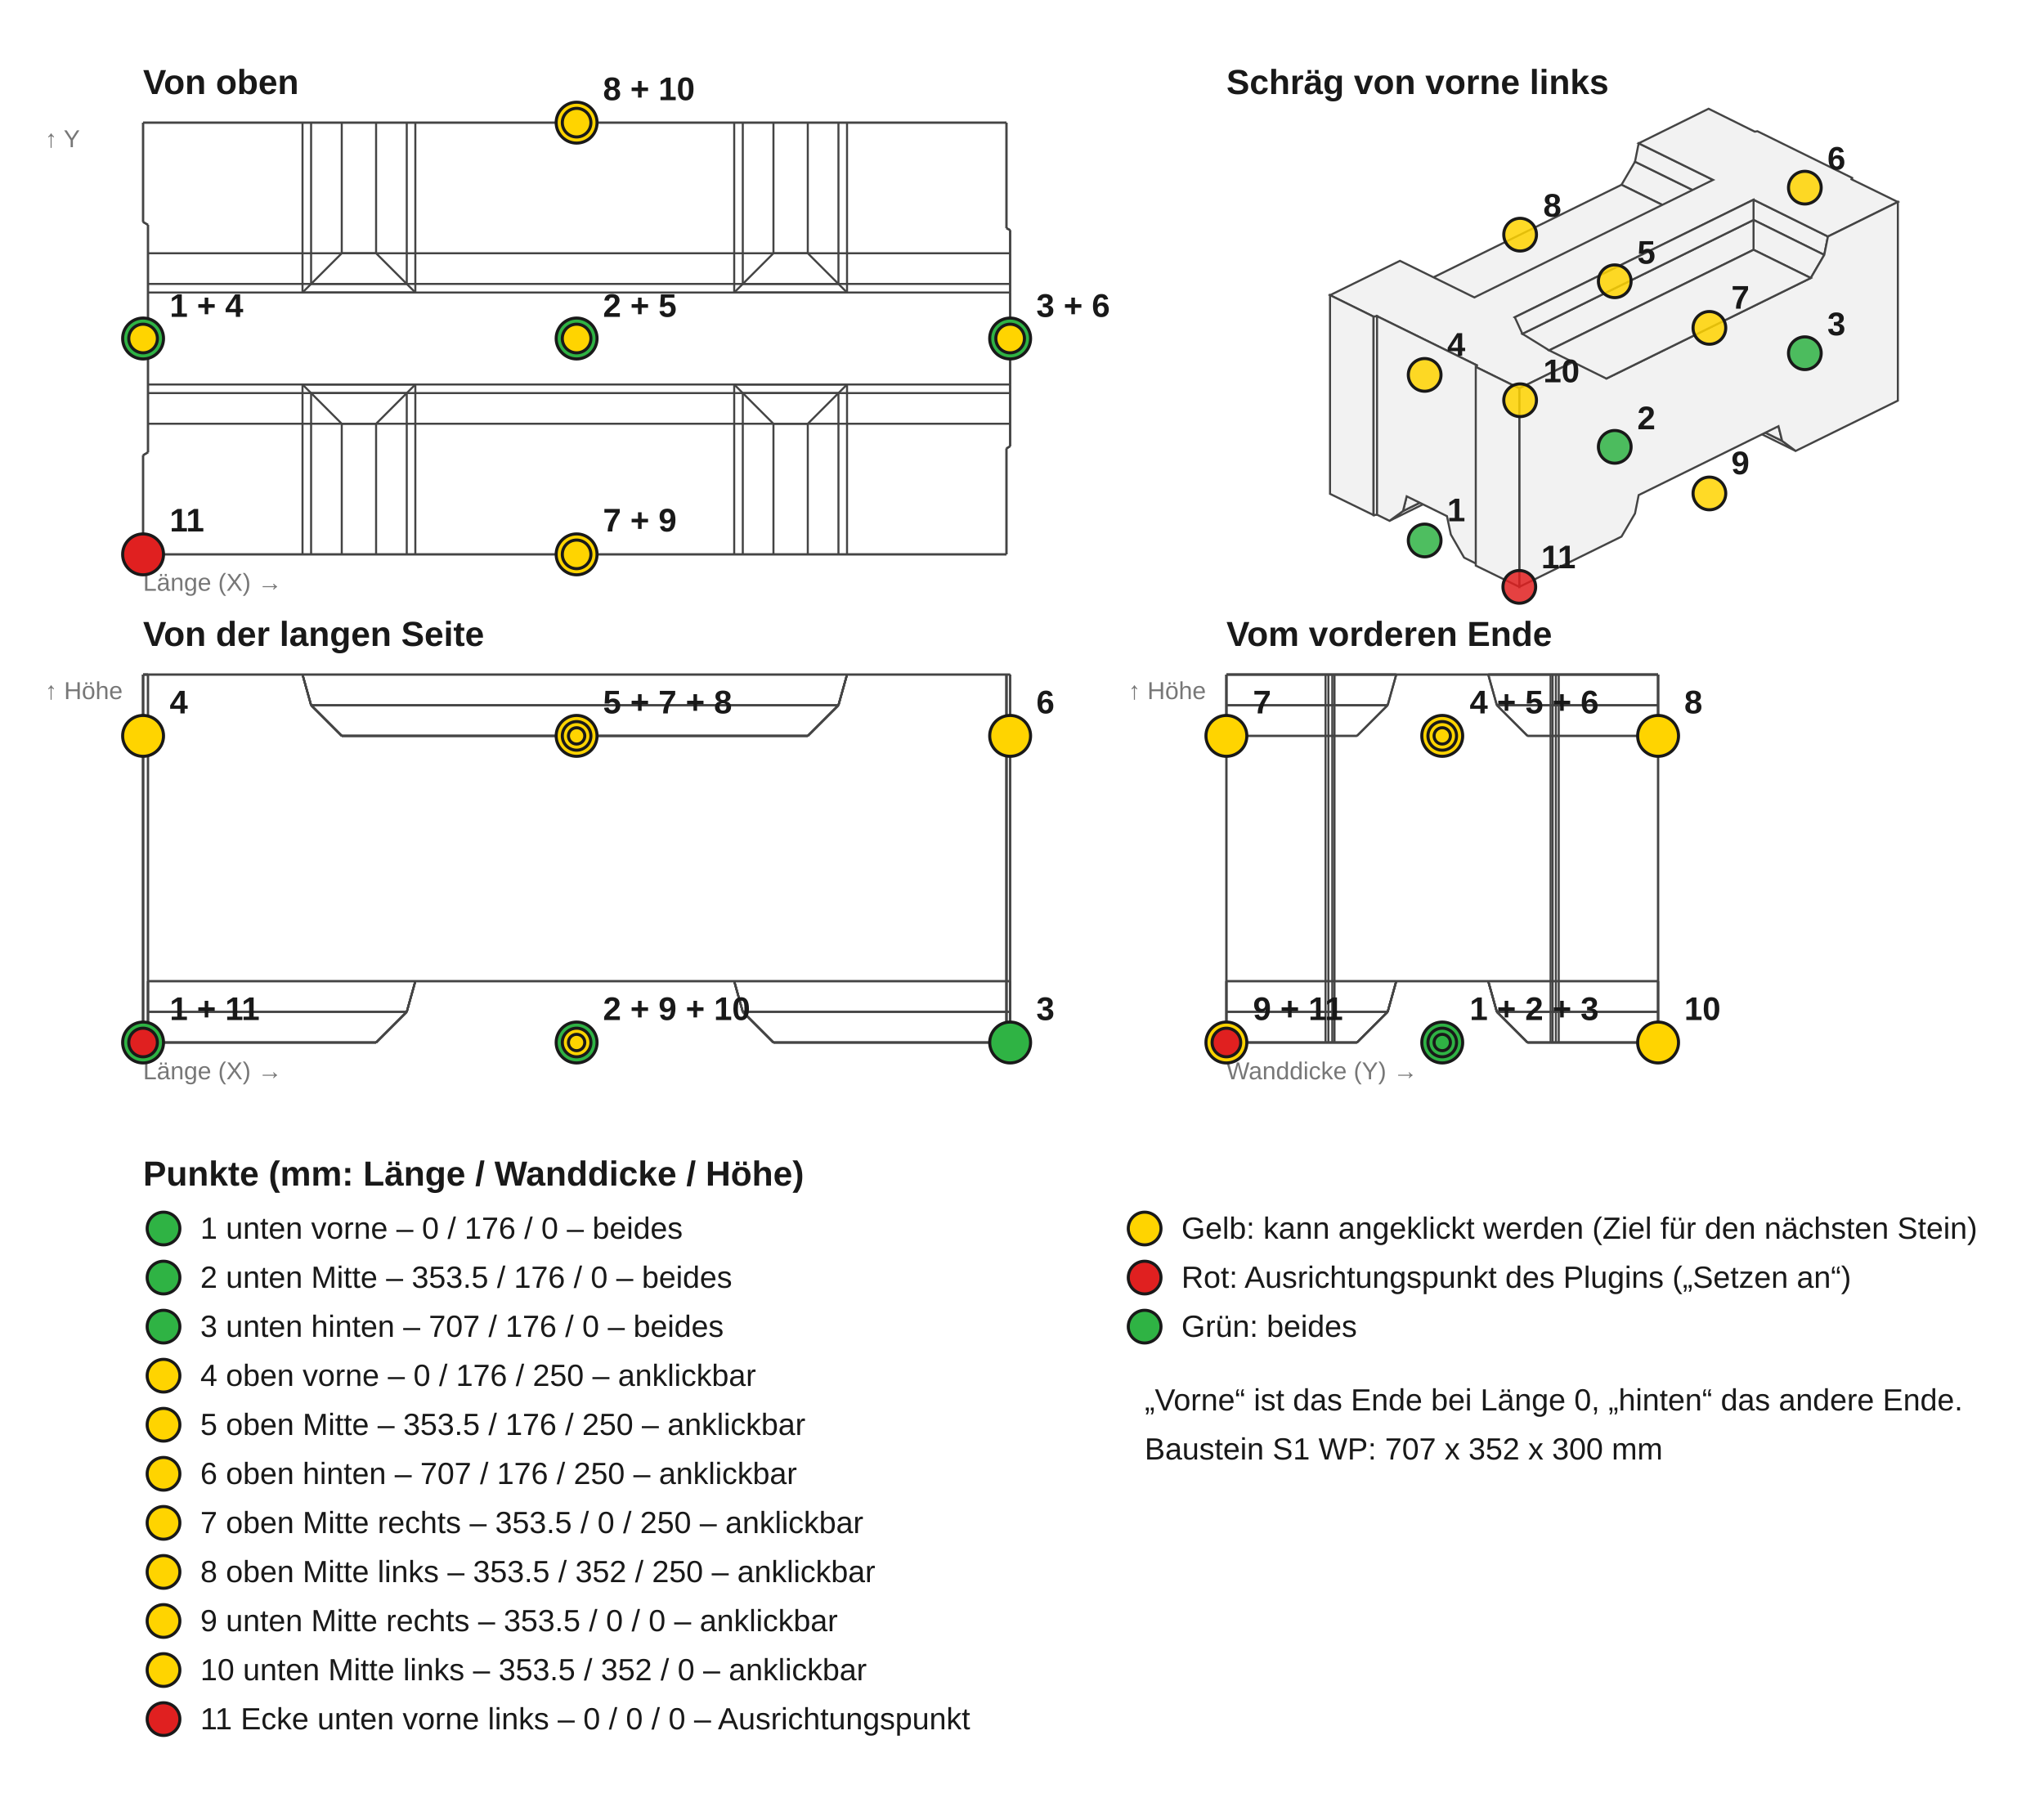
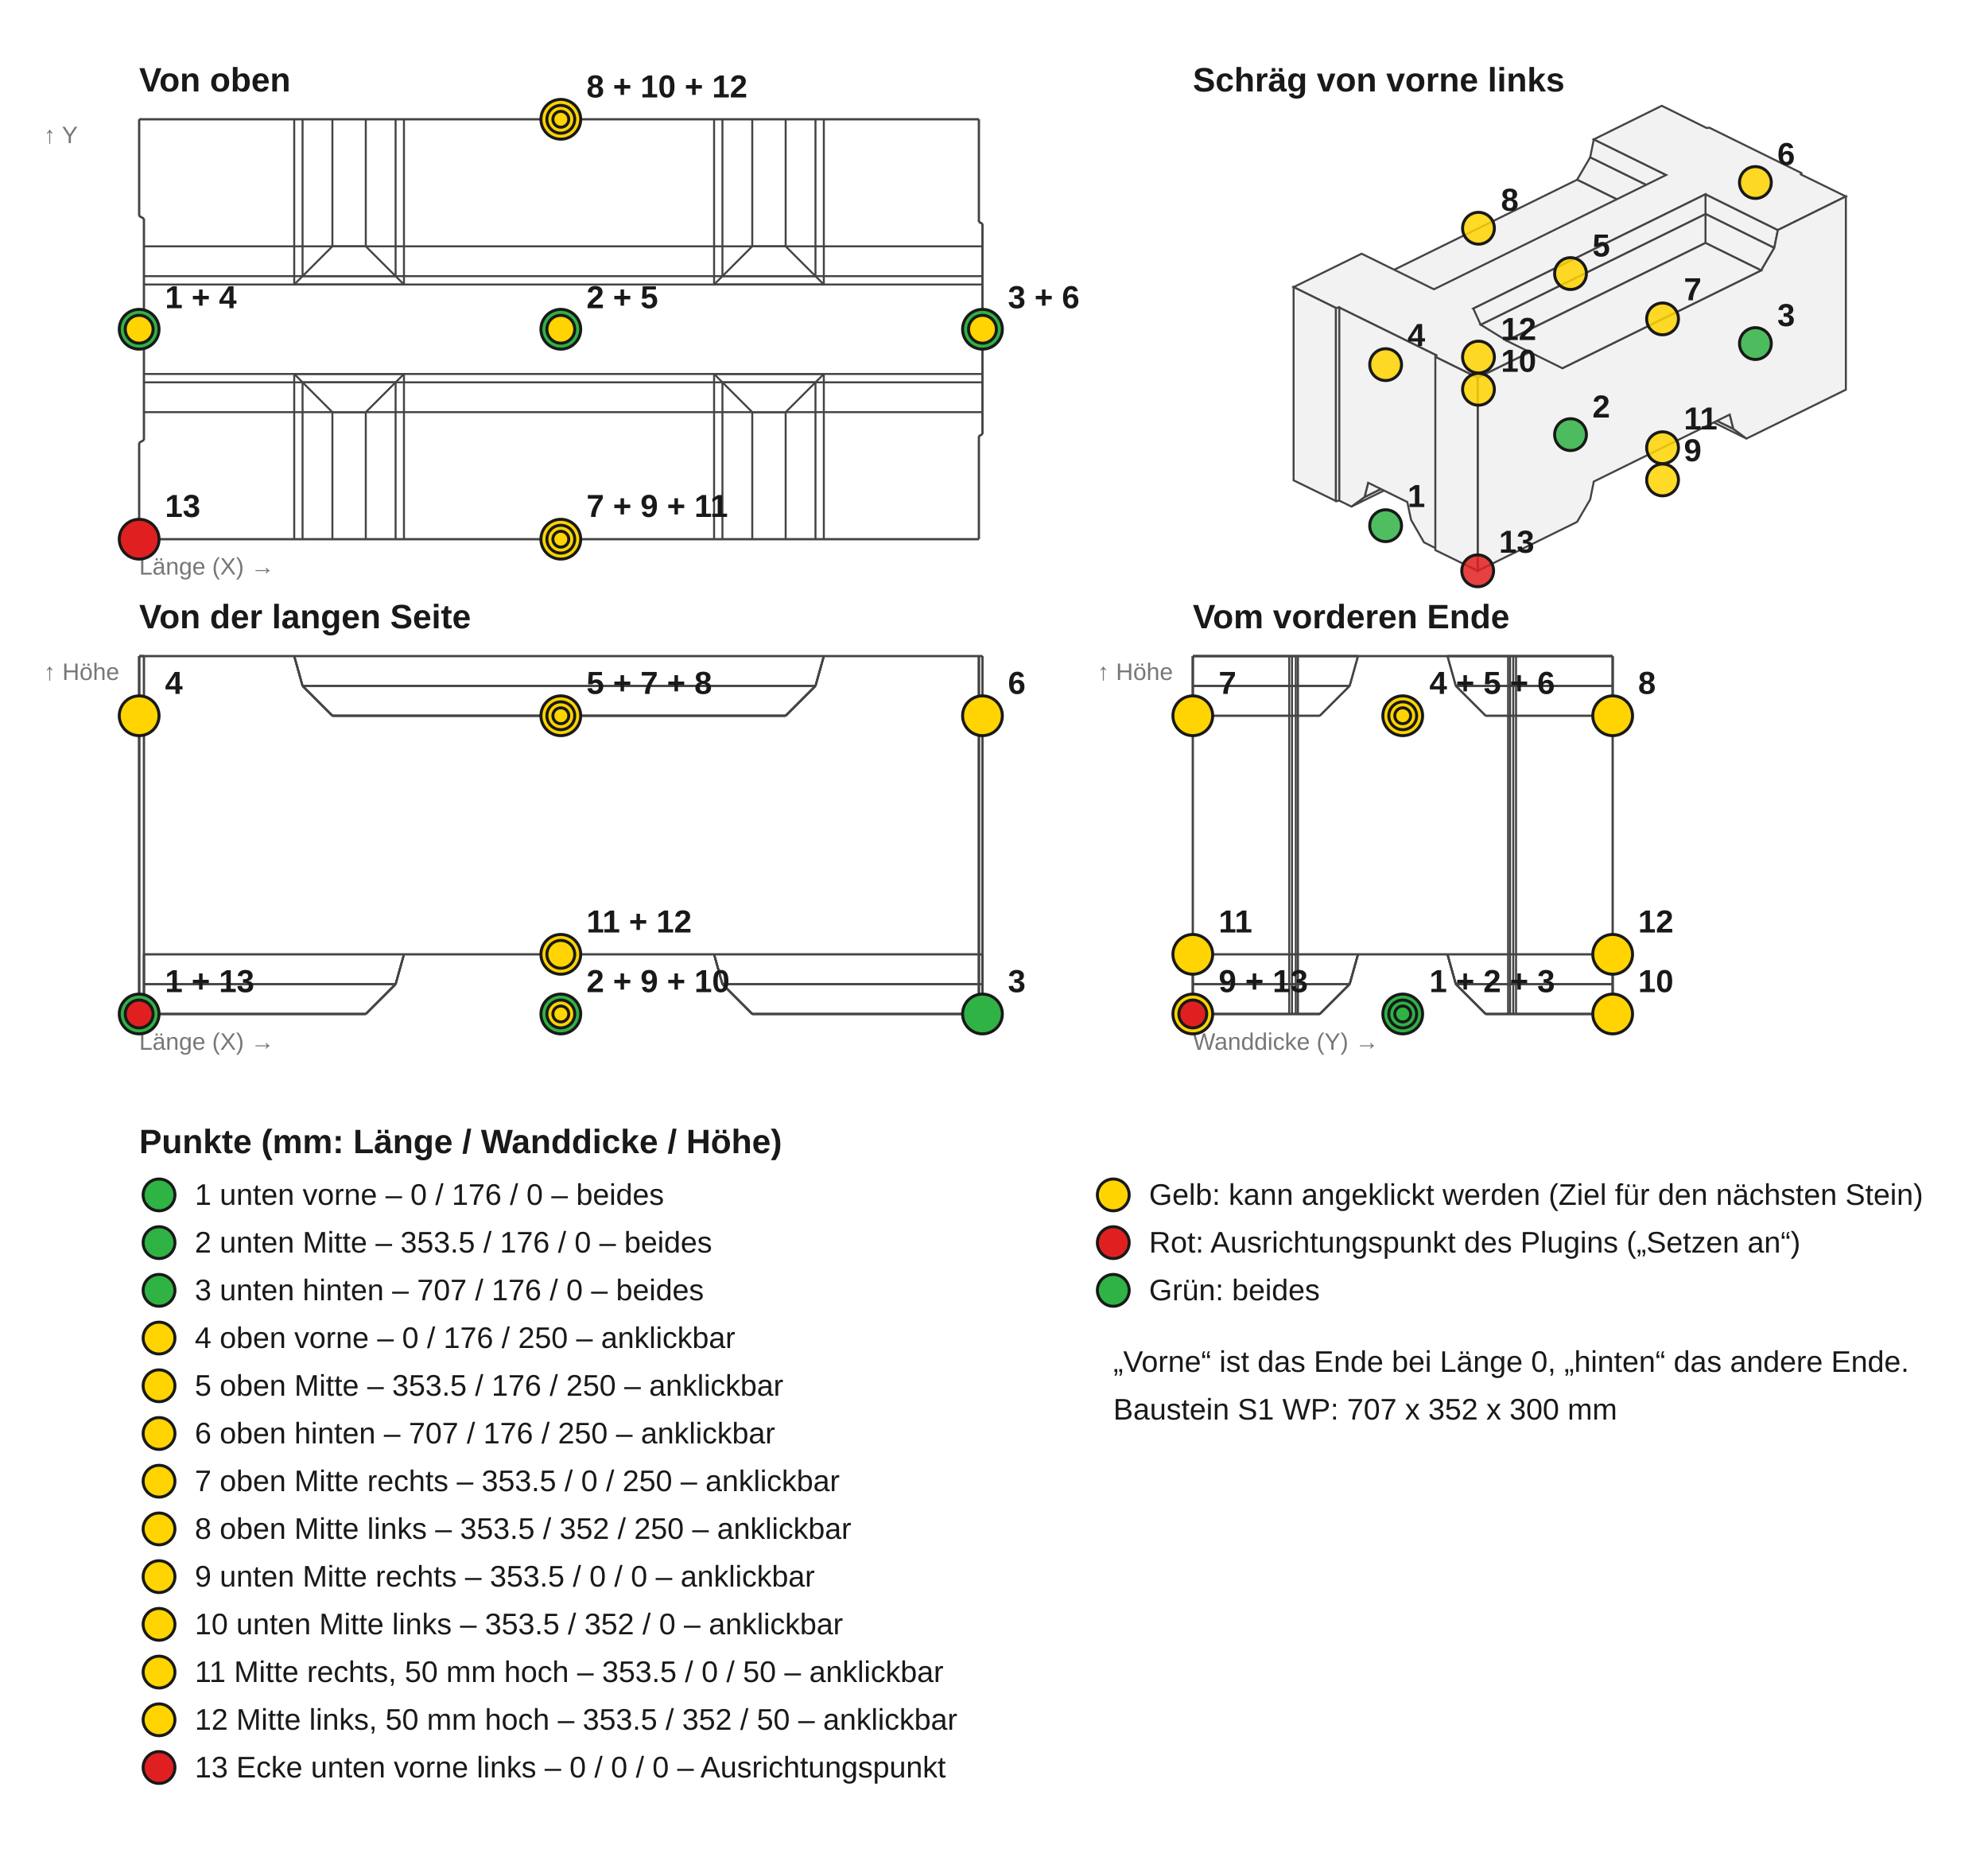
- <svg xmlns="http://www.w3.org/2000/svg" viewBox="0 0 1000 884" font-family="Arial, sans-serif">
+ <svg xmlns="http://www.w3.org/2000/svg" viewBox="0 0 1000 932" font-family="Arial, sans-serif">
  <style>.e{stroke:#444;stroke-width:1}.f{fill:#f2f2f2;stroke:#444;stroke-width:1}.y{fill:#ffd400;stroke:#191919;stroke-width:1.5}.r{fill:#e02020;stroke:#191919;stroke-width:1.5}.g{fill:#2fb344;stroke:#191919;stroke-width:1.5}.t{font-size:17px;font-weight:bold;fill:#191919}.n{font-size:16px;font-weight:bold;fill:#191919}.l{font-size:15px;fill:#191919}.a{font-size:12px;fill:#777}</style>
-   <rect width="1000" height="884" fill="#fff" />
+   <rect width="1000" height="932" fill="#fff" />
  <text x="70" y="46" class="t">Von oben</text>
  <line x1="494.2" y1="112.6" x2="492.4" y2="111.6" class="e" />
  <line x1="494.2" y1="112.6" x2="494.2" y2="112.6" class="e" />
  <line x1="494.2" y1="112.6" x2="494.2" y2="123.9" class="e" />
  <line x1="492.4" y1="111.6" x2="492.4" y2="111.6" class="e" />
  <line x1="492.4" y1="111.6" x2="492.4" y2="60.0" class="e" />
  <line x1="492.4" y1="111.6" x2="494.2" y2="112.6" class="e" />
  <line x1="492.4" y1="111.6" x2="492.4" y2="60.0" class="e" />
  <line x1="494.2" y1="112.6" x2="494.2" y2="218.3" class="e" />
  <line x1="492.4" y1="60.0" x2="492.4" y2="60.0" class="e" />
  <line x1="492.4" y1="60.0" x2="378.4" y2="60.0" class="e" />
  <line x1="492.4" y1="60.0" x2="414.4" y2="60.0" class="e" />
  <line x1="378.4" y1="123.9" x2="378.4" y2="60.0" class="e" />
  <line x1="378.4" y1="123.9" x2="494.2" y2="123.9" class="e" />
  <line x1="378.4" y1="123.9" x2="363.4" y2="138.9" class="e" />
  <line x1="378.4" y1="60.0" x2="363.4" y2="60.0" class="e" />
  <line x1="494.2" y1="123.9" x2="494.2" y2="138.9" class="e" />
  <line x1="359.2" y1="143.1" x2="363.4" y2="138.9" class="e" />
  <line x1="359.2" y1="143.1" x2="494.2" y2="143.1" class="e" />
  <line x1="359.2" y1="143.1" x2="359.2" y2="60.0" class="e" />
  <line x1="363.4" y1="138.9" x2="494.2" y2="138.9" class="e" />
  <line x1="363.4" y1="138.9" x2="363.4" y2="60.0" class="e" />
  <line x1="494.2" y1="138.9" x2="494.2" y2="143.1" class="e" />
  <line x1="494.2" y1="143.1" x2="494.2" y2="188.1" class="e" />
  <line x1="363.4" y1="192.3" x2="359.2" y2="188.1" class="e" />
  <line x1="363.4" y1="192.3" x2="494.2" y2="192.3" class="e" />
  <line x1="363.4" y1="192.3" x2="378.4" y2="207.3" class="e" />
  <line x1="363.4" y1="192.3" x2="363.4" y2="271.2" class="e" />
  <line x1="359.2" y1="188.1" x2="494.2" y2="188.1" class="e" />
  <line x1="359.2" y1="188.1" x2="359.2" y2="271.2" class="e" />
  <line x1="494.2" y1="188.1" x2="494.2" y2="192.3" class="e" />
  <line x1="494.2" y1="192.3" x2="494.2" y2="207.3" class="e" />
  <line x1="494.2" y1="218.3" x2="494.2" y2="218.3" class="e" />
  <line x1="494.2" y1="218.3" x2="492.4" y2="219.4" class="e" />
  <line x1="494.2" y1="207.3" x2="494.2" y2="218.3" class="e" />
  <line x1="494.2" y1="207.3" x2="378.4" y2="207.3" class="e" />
  <line x1="494.2" y1="218.3" x2="492.4" y2="219.4" class="e" />
  <line x1="378.4" y1="207.3" x2="378.4" y2="271.2" class="e" />
  <line x1="492.4" y1="219.4" x2="492.4" y2="219.4" class="e" />
  <line x1="492.4" y1="219.4" x2="492.4" y2="271.2" class="e" />
  <line x1="492.4" y1="219.4" x2="492.4" y2="271.2" class="e" />
  <line x1="492.4" y1="271.2" x2="492.4" y2="271.2" class="e" />
  <line x1="492.4" y1="271.2" x2="378.4" y2="271.2" class="e" />
  <line x1="492.4" y1="271.2" x2="414.4" y2="271.2" class="e" />
  <line x1="378.4" y1="271.2" x2="363.4" y2="271.2" class="e" />
  <line x1="410.2" y1="138.9" x2="414.4" y2="143.1" class="e" />
  <line x1="410.2" y1="138.9" x2="410.2" y2="60.0" class="e" />
  <line x1="410.2" y1="138.9" x2="395.2" y2="123.9" class="e" />
  <line x1="410.2" y1="138.9" x2="152.2" y2="138.9" class="e" />
  <line x1="414.4" y1="143.1" x2="414.4" y2="60.0" class="e" />
  <line x1="414.4" y1="143.1" x2="148.0" y2="143.1" class="e" />
  <line x1="414.4" y1="60.0" x2="410.2" y2="60.0" class="e" />
  <line x1="410.2" y1="60.0" x2="395.2" y2="60.0" class="e" />
  <line x1="395.2" y1="123.9" x2="395.2" y2="60.0" class="e" />
  <line x1="395.2" y1="123.9" x2="167.2" y2="123.9" class="e" />
  <line x1="395.2" y1="60.0" x2="167.2" y2="60.0" class="e" />
  <line x1="359.2" y1="60.0" x2="363.4" y2="60.0" class="e" />
  <line x1="359.2" y1="60.0" x2="203.2" y2="60.0" class="e" />
  <line x1="203.2" y1="143.1" x2="199.0" y2="138.9" class="e" />
  <line x1="203.2" y1="143.1" x2="203.2" y2="60.0" class="e" />
  <line x1="203.2" y1="143.1" x2="72.4" y2="143.1" class="e" />
  <line x1="199.0" y1="138.9" x2="199.0" y2="60.0" class="e" />
  <line x1="199.0" y1="138.9" x2="184.0" y2="123.9" class="e" />
  <line x1="199.0" y1="138.9" x2="72.4" y2="138.9" class="e" />
  <line x1="199.0" y1="60.0" x2="203.2" y2="60.0" class="e" />
  <line x1="199.0" y1="60.0" x2="184.0" y2="60.0" class="e" />
  <line x1="410.2" y1="192.3" x2="410.2" y2="271.2" class="e" />
  <line x1="410.2" y1="192.3" x2="414.4" y2="188.1" class="e" />
  <line x1="410.2" y1="192.3" x2="395.2" y2="207.3" class="e" />
  <line x1="410.2" y1="192.3" x2="152.2" y2="192.3" class="e" />
  <line x1="410.2" y1="271.2" x2="414.4" y2="271.2" class="e" />
  <line x1="410.2" y1="271.2" x2="395.2" y2="271.2" class="e" />
  <line x1="414.4" y1="271.2" x2="414.4" y2="188.1" class="e" />
  <line x1="414.4" y1="188.1" x2="148.0" y2="188.1" class="e" />
  <line x1="395.2" y1="207.3" x2="395.2" y2="271.2" class="e" />
  <line x1="395.2" y1="207.3" x2="167.2" y2="207.3" class="e" />
  <line x1="395.2" y1="271.2" x2="167.2" y2="271.2" class="e" />
  <line x1="363.4" y1="271.2" x2="359.2" y2="271.2" class="e" />
  <line x1="359.2" y1="271.2" x2="203.2" y2="271.2" class="e" />
  <line x1="203.2" y1="271.2" x2="199.0" y2="271.2" class="e" />
  <line x1="203.2" y1="271.2" x2="203.2" y2="188.1" class="e" />
  <line x1="199.0" y1="271.2" x2="199.0" y2="192.3" class="e" />
  <line x1="199.0" y1="271.2" x2="184.0" y2="271.2" class="e" />
  <line x1="199.0" y1="192.3" x2="203.2" y2="188.1" class="e" />
  <line x1="199.0" y1="192.3" x2="72.4" y2="192.3" class="e" />
  <line x1="199.0" y1="192.3" x2="184.0" y2="207.3" class="e" />
  <line x1="203.2" y1="188.1" x2="72.4" y2="188.1" class="e" />
  <line x1="72.4" y1="188.1" x2="72.4" y2="143.1" class="e" />
  <line x1="72.4" y1="188.1" x2="72.4" y2="192.3" class="e" />
  <line x1="72.4" y1="143.1" x2="72.4" y2="138.9" class="e" />
  <line x1="167.2" y1="123.9" x2="167.2" y2="60.0" class="e" />
  <line x1="167.2" y1="123.9" x2="152.2" y2="138.9" class="e" />
  <line x1="167.2" y1="60.0" x2="152.2" y2="60.0" class="e" />
  <line x1="70.0" y1="60.0" x2="148.0" y2="60.0" class="e" />
  <line x1="70.0" y1="60.0" x2="70.0" y2="60.0" class="e" />
  <line x1="70.0" y1="60.0" x2="70.0" y2="108.6" class="e" />
  <line x1="148.0" y1="60.0" x2="152.2" y2="60.0" class="e" />
  <line x1="148.0" y1="60.0" x2="148.0" y2="143.1" class="e" />
  <line x1="152.2" y1="60.0" x2="152.2" y2="138.9" class="e" />
  <line x1="70.0" y1="60.0" x2="184.0" y2="60.0" class="e" />
  <line x1="70.0" y1="60.0" x2="70.0" y2="108.6" class="e" />
  <line x1="184.0" y1="60.0" x2="184.0" y2="123.9" class="e" />
  <line x1="184.0" y1="123.9" x2="72.4" y2="123.9" class="e" />
  <line x1="72.4" y1="110.0" x2="70.0" y2="108.6" class="e" />
  <line x1="72.4" y1="110.0" x2="72.4" y2="123.9" class="e" />
  <line x1="72.4" y1="110.0" x2="72.4" y2="110.0" class="e" />
  <line x1="70.0" y1="108.6" x2="70.0" y2="108.6" class="e" />
  <line x1="72.4" y1="123.9" x2="72.4" y2="138.9" class="e" />
  <line x1="152.2" y1="138.9" x2="148.0" y2="143.1" class="e" />
  <line x1="70.0" y1="108.6" x2="72.4" y2="110.0" class="e" />
  <line x1="72.4" y1="110.0" x2="72.4" y2="221.3" class="e" />
  <line x1="72.4" y1="221.3" x2="70.0" y2="222.7" class="e" />
  <line x1="72.4" y1="221.3" x2="72.4" y2="221.3" class="e" />
  <line x1="70.0" y1="222.7" x2="70.0" y2="271.2" class="e" />
  <line x1="70.0" y1="222.7" x2="70.0" y2="222.7" class="e" />
  <line x1="70.0" y1="271.2" x2="148.0" y2="271.2" class="e" />
  <line x1="70.0" y1="271.2" x2="70.0" y2="271.2" class="e" />
  <line x1="148.0" y1="271.2" x2="148.0" y2="188.1" class="e" />
  <line x1="148.0" y1="271.2" x2="152.2" y2="271.2" class="e" />
  <line x1="148.0" y1="188.1" x2="152.2" y2="192.3" class="e" />
  <line x1="152.2" y1="192.3" x2="167.2" y2="207.3" class="e" />
  <line x1="152.2" y1="192.3" x2="152.2" y2="271.2" class="e" />
  <line x1="167.2" y1="207.3" x2="167.2" y2="271.2" class="e" />
  <line x1="72.4" y1="192.3" x2="72.4" y2="207.3" class="e" />
  <line x1="184.0" y1="271.2" x2="184.0" y2="207.3" class="e" />
  <line x1="184.0" y1="271.2" x2="70.0" y2="271.2" class="e" />
  <line x1="184.0" y1="207.3" x2="72.4" y2="207.3" class="e" />
  <line x1="72.4" y1="207.3" x2="72.4" y2="221.3" class="e" />
  <line x1="167.2" y1="271.2" x2="152.2" y2="271.2" class="e" />
  <line x1="70.0" y1="271.2" x2="70.0" y2="222.7" class="e" />
  <line x1="70.0" y1="222.7" x2="72.4" y2="221.3" class="e" />
  <text x="70" y="289" class="a">Länge (X) →</text>
  <text x="22" y="72" class="a">↑ Y</text>
  <circle cx="70.0" cy="165.6" r="10" class="g" />
  <circle cx="282.1" cy="165.6" r="10" class="g" />
  <circle cx="494.2" cy="165.6" r="10" class="g" />
  <circle cx="70.0" cy="165.6" r="7" class="y" />
  <circle cx="282.1" cy="165.6" r="7" class="y" />
  <circle cx="494.2" cy="165.6" r="7" class="y" />
  <circle cx="282.1" cy="271.2" r="10" class="y" />
  <circle cx="282.1" cy="60.0" r="10" class="y" />
  <circle cx="282.1" cy="271.2" r="7" class="y" />
  <circle cx="282.1" cy="60.0" r="7" class="y" />
+   <circle cx="282.1" cy="271.2" r="4" class="y" />
+   <circle cx="282.1" cy="60.0" r="4" class="y" />
  <circle cx="70.0" cy="271.2" r="10" class="r" />
  <text x="83" y="155" class="n">1 + 4</text>
  <text x="295" y="155" class="n">2 + 5</text>
  <text x="507" y="155" class="n">3 + 6</text>
-   <text x="295" y="260" class="n">7 + 9</text>
-   <text x="295" y="49" class="n">8 + 10</text>
-   <text x="83" y="260" class="n">11</text>
+   <text x="295" y="260" class="n">7 + 9 + 11</text>
+   <text x="295" y="49" class="n">8 + 10 + 12</text>
+   <text x="83" y="260" class="n">13</text>
  <text x="70" y="316" class="t">Von der langen Seite</text>
  <line x1="494.2" y1="510.0" x2="492.4" y2="510.0" class="e" />
  <line x1="494.2" y1="510.0" x2="494.2" y2="330.0" class="e" />
  <line x1="494.2" y1="510.0" x2="494.2" y2="510.0" class="e" />
  <line x1="492.4" y1="510.0" x2="492.4" y2="330.0" class="e" />
  <line x1="492.4" y1="510.0" x2="492.4" y2="510.0" class="e" />
  <line x1="492.4" y1="330.0" x2="494.2" y2="330.0" class="e" />
  <line x1="492.4" y1="330.0" x2="492.4" y2="330.0" class="e" />
  <line x1="494.2" y1="330.0" x2="494.2" y2="330.0" class="e" />
  <line x1="492.4" y1="510.0" x2="492.4" y2="330.0" class="e" />
  <line x1="492.4" y1="510.0" x2="378.4" y2="510.0" class="e" />
  <line x1="492.4" y1="330.0" x2="414.4" y2="330.0" class="e" />
  <line x1="378.4" y1="510.0" x2="378.4" y2="510.0" class="e" />
  <line x1="378.4" y1="510.0" x2="494.2" y2="510.0" class="e" />
  <line x1="378.4" y1="510.0" x2="363.4" y2="495.0" class="e" />
  <line x1="378.4" y1="510.0" x2="363.4" y2="495.0" class="e" />
  <line x1="494.2" y1="510.0" x2="494.2" y2="495.0" class="e" />
  <line x1="359.2" y1="480.0" x2="363.4" y2="495.0" class="e" />
  <line x1="359.2" y1="480.0" x2="494.2" y2="480.0" class="e" />
  <line x1="359.2" y1="480.0" x2="359.2" y2="480.0" class="e" />
  <line x1="363.4" y1="495.0" x2="494.2" y2="495.0" class="e" />
  <line x1="363.4" y1="495.0" x2="363.4" y2="495.0" class="e" />
  <line x1="494.2" y1="495.0" x2="494.2" y2="480.0" class="e" />
  <line x1="494.2" y1="480.0" x2="494.2" y2="480.0" class="e" />
  <line x1="363.4" y1="495.0" x2="359.2" y2="480.0" class="e" />
  <line x1="363.4" y1="495.0" x2="494.2" y2="495.0" class="e" />
  <line x1="363.4" y1="495.0" x2="378.4" y2="510.0" class="e" />
  <line x1="363.4" y1="495.0" x2="363.4" y2="495.0" class="e" />
  <line x1="359.2" y1="480.0" x2="494.2" y2="480.0" class="e" />
  <line x1="359.2" y1="480.0" x2="359.2" y2="480.0" class="e" />
  <line x1="494.2" y1="480.0" x2="494.2" y2="495.0" class="e" />
  <line x1="494.2" y1="495.0" x2="494.2" y2="510.0" class="e" />
  <line x1="494.2" y1="330.0" x2="494.2" y2="510.0" class="e" />
  <line x1="494.2" y1="330.0" x2="492.4" y2="330.0" class="e" />
  <line x1="494.2" y1="510.0" x2="494.2" y2="510.0" class="e" />
  <line x1="494.2" y1="510.0" x2="378.4" y2="510.0" class="e" />
  <line x1="494.2" y1="510.0" x2="492.4" y2="510.0" class="e" />
  <line x1="378.4" y1="510.0" x2="378.4" y2="510.0" class="e" />
  <line x1="492.4" y1="510.0" x2="492.4" y2="330.0" class="e" />
  <line x1="492.4" y1="510.0" x2="492.4" y2="510.0" class="e" />
  <line x1="492.4" y1="330.0" x2="492.4" y2="330.0" class="e" />
  <line x1="492.4" y1="510.0" x2="492.4" y2="330.0" class="e" />
  <line x1="492.4" y1="510.0" x2="378.4" y2="510.0" class="e" />
  <line x1="492.4" y1="330.0" x2="414.4" y2="330.0" class="e" />
  <line x1="378.4" y1="510.0" x2="363.4" y2="495.0" class="e" />
  <line x1="410.2" y1="345.0" x2="414.4" y2="330.0" class="e" />
  <line x1="410.2" y1="345.0" x2="410.2" y2="345.0" class="e" />
  <line x1="410.2" y1="345.0" x2="395.2" y2="360.0" class="e" />
  <line x1="410.2" y1="345.0" x2="152.2" y2="345.0" class="e" />
  <line x1="414.4" y1="330.0" x2="414.4" y2="330.0" class="e" />
  <line x1="414.4" y1="330.0" x2="148.0" y2="330.0" class="e" />
  <line x1="414.4" y1="330.0" x2="410.2" y2="345.0" class="e" />
  <line x1="410.2" y1="345.0" x2="395.2" y2="360.0" class="e" />
  <line x1="395.2" y1="360.0" x2="395.2" y2="360.0" class="e" />
  <line x1="395.2" y1="360.0" x2="167.2" y2="360.0" class="e" />
  <line x1="395.2" y1="360.0" x2="167.2" y2="360.0" class="e" />
  <line x1="359.2" y1="480.0" x2="363.4" y2="495.0" class="e" />
  <line x1="359.2" y1="480.0" x2="203.2" y2="480.0" class="e" />
  <line x1="203.2" y1="480.0" x2="199.0" y2="495.0" class="e" />
  <line x1="203.2" y1="480.0" x2="203.2" y2="480.0" class="e" />
  <line x1="203.2" y1="480.0" x2="72.4" y2="480.0" class="e" />
  <line x1="199.0" y1="495.0" x2="199.0" y2="495.0" class="e" />
  <line x1="199.0" y1="495.0" x2="184.0" y2="510.0" class="e" />
  <line x1="199.0" y1="495.0" x2="72.4" y2="495.0" class="e" />
  <line x1="199.0" y1="495.0" x2="203.2" y2="480.0" class="e" />
  <line x1="199.0" y1="495.0" x2="184.0" y2="510.0" class="e" />
  <line x1="410.2" y1="345.0" x2="410.2" y2="345.0" class="e" />
  <line x1="410.2" y1="345.0" x2="414.4" y2="330.0" class="e" />
  <line x1="410.2" y1="345.0" x2="395.2" y2="360.0" class="e" />
  <line x1="410.2" y1="345.0" x2="152.2" y2="345.0" class="e" />
  <line x1="410.2" y1="345.0" x2="414.4" y2="330.0" class="e" />
  <line x1="410.2" y1="345.0" x2="395.2" y2="360.0" class="e" />
  <line x1="414.4" y1="330.0" x2="414.4" y2="330.0" class="e" />
  <line x1="414.4" y1="330.0" x2="148.0" y2="330.0" class="e" />
  <line x1="395.2" y1="360.0" x2="395.2" y2="360.0" class="e" />
  <line x1="395.2" y1="360.0" x2="167.2" y2="360.0" class="e" />
  <line x1="395.2" y1="360.0" x2="167.2" y2="360.0" class="e" />
  <line x1="363.4" y1="495.0" x2="359.2" y2="480.0" class="e" />
  <line x1="359.2" y1="480.0" x2="203.2" y2="480.0" class="e" />
  <line x1="203.2" y1="480.0" x2="199.0" y2="495.0" class="e" />
  <line x1="203.2" y1="480.0" x2="203.2" y2="480.0" class="e" />
  <line x1="199.0" y1="495.0" x2="199.0" y2="495.0" class="e" />
  <line x1="199.0" y1="495.0" x2="184.0" y2="510.0" class="e" />
  <line x1="199.0" y1="495.0" x2="203.2" y2="480.0" class="e" />
  <line x1="199.0" y1="495.0" x2="72.4" y2="495.0" class="e" />
  <line x1="199.0" y1="495.0" x2="184.0" y2="510.0" class="e" />
  <line x1="203.2" y1="480.0" x2="72.4" y2="480.0" class="e" />
  <line x1="72.4" y1="480.0" x2="72.4" y2="480.0" class="e" />
  <line x1="72.4" y1="480.0" x2="72.4" y2="495.0" class="e" />
  <line x1="72.4" y1="480.0" x2="72.4" y2="495.0" class="e" />
  <line x1="167.2" y1="360.0" x2="167.2" y2="360.0" class="e" />
  <line x1="167.2" y1="360.0" x2="152.2" y2="345.0" class="e" />
  <line x1="167.2" y1="360.0" x2="152.2" y2="345.0" class="e" />
  <line x1="70.0" y1="330.0" x2="148.0" y2="330.0" class="e" />
  <line x1="70.0" y1="330.0" x2="70.0" y2="510.0" class="e" />
  <line x1="70.0" y1="330.0" x2="70.0" y2="330.0" class="e" />
  <line x1="148.0" y1="330.0" x2="152.2" y2="345.0" class="e" />
  <line x1="148.0" y1="330.0" x2="148.0" y2="330.0" class="e" />
  <line x1="152.2" y1="345.0" x2="152.2" y2="345.0" class="e" />
  <line x1="70.0" y1="510.0" x2="184.0" y2="510.0" class="e" />
  <line x1="70.0" y1="510.0" x2="70.0" y2="510.0" class="e" />
  <line x1="184.0" y1="510.0" x2="184.0" y2="510.0" class="e" />
  <line x1="184.0" y1="510.0" x2="72.4" y2="510.0" class="e" />
  <line x1="72.4" y1="510.0" x2="70.0" y2="510.0" class="e" />
  <line x1="72.4" y1="510.0" x2="72.4" y2="510.0" class="e" />
  <line x1="72.4" y1="510.0" x2="72.4" y2="330.0" class="e" />
  <line x1="70.0" y1="510.0" x2="70.0" y2="330.0" class="e" />
  <line x1="72.4" y1="510.0" x2="72.4" y2="495.0" class="e" />
  <line x1="152.2" y1="345.0" x2="148.0" y2="330.0" class="e" />
  <line x1="70.0" y1="330.0" x2="72.4" y2="330.0" class="e" />
  <line x1="72.4" y1="330.0" x2="72.4" y2="330.0" class="e" />
  <line x1="72.4" y1="330.0" x2="70.0" y2="330.0" class="e" />
  <line x1="72.4" y1="330.0" x2="72.4" y2="510.0" class="e" />
  <line x1="70.0" y1="330.0" x2="70.0" y2="330.0" class="e" />
  <line x1="70.0" y1="330.0" x2="70.0" y2="510.0" class="e" />
  <line x1="70.0" y1="330.0" x2="148.0" y2="330.0" class="e" />
  <line x1="70.0" y1="330.0" x2="70.0" y2="510.0" class="e" />
  <line x1="148.0" y1="330.0" x2="148.0" y2="330.0" class="e" />
  <line x1="148.0" y1="330.0" x2="152.2" y2="345.0" class="e" />
  <line x1="148.0" y1="330.0" x2="152.2" y2="345.0" class="e" />
  <line x1="152.2" y1="345.0" x2="167.2" y2="360.0" class="e" />
  <line x1="152.2" y1="345.0" x2="152.2" y2="345.0" class="e" />
  <line x1="167.2" y1="360.0" x2="167.2" y2="360.0" class="e" />
  <line x1="72.4" y1="495.0" x2="72.4" y2="510.0" class="e" />
  <line x1="184.0" y1="510.0" x2="184.0" y2="510.0" class="e" />
  <line x1="184.0" y1="510.0" x2="70.0" y2="510.0" class="e" />
  <line x1="184.0" y1="510.0" x2="72.4" y2="510.0" class="e" />
  <line x1="72.4" y1="510.0" x2="72.4" y2="510.0" class="e" />
  <line x1="167.2" y1="360.0" x2="152.2" y2="345.0" class="e" />
  <line x1="70.0" y1="510.0" x2="70.0" y2="510.0" class="e" />
  <line x1="70.0" y1="510.0" x2="72.4" y2="510.0" class="e" />
  <text x="70" y="528" class="a">Länge (X) →</text>
  <text x="22" y="342" class="a">↑ Höhe</text>
  <circle cx="70.0" cy="510.0" r="10" class="g" />
  <circle cx="282.1" cy="510.0" r="10" class="g" />
  <circle cx="494.2" cy="510.0" r="10" class="g" />
  <circle cx="70.0" cy="360.0" r="10" class="y" />
  <circle cx="282.1" cy="360.0" r="10" class="y" />
  <circle cx="494.2" cy="360.0" r="10" class="y" />
  <circle cx="282.1" cy="360.0" r="7" class="y" />
  <circle cx="282.1" cy="360.0" r="4" class="y" />
  <circle cx="282.1" cy="510.0" r="7" class="y" />
  <circle cx="282.1" cy="510.0" r="4" class="y" />
+   <circle cx="282.1" cy="480.0" r="10" class="y" />
+   <circle cx="282.1" cy="480.0" r="7" class="y" />
  <circle cx="70.0" cy="510.0" r="7" class="r" />
-   <text x="83" y="499" class="n">1 + 11</text>
+   <text x="83" y="499" class="n">1 + 13</text>
  <text x="295" y="499" class="n">2 + 9 + 10</text>
  <text x="507" y="499" class="n">3</text>
  <text x="83" y="349" class="n">4</text>
  <text x="295" y="349" class="n">5 + 7 + 8</text>
  <text x="507" y="349" class="n">6</text>
+   <text x="295" y="469" class="n">11 + 12</text>
  <text x="600" y="316" class="t">Vom vorderen Ende</text>
  <line x1="758.6" y1="510.0" x2="759.6" y2="510.0" class="e" />
  <line x1="758.6" y1="510.0" x2="758.6" y2="330.0" class="e" />
  <line x1="758.6" y1="510.0" x2="747.3" y2="510.0" class="e" />
  <line x1="759.6" y1="510.0" x2="759.6" y2="330.0" class="e" />
  <line x1="759.6" y1="510.0" x2="811.2" y2="510.0" class="e" />
  <line x1="759.6" y1="330.0" x2="758.6" y2="330.0" class="e" />
  <line x1="759.6" y1="330.0" x2="811.2" y2="330.0" class="e" />
  <line x1="758.6" y1="330.0" x2="652.9" y2="330.0" class="e" />
  <line x1="811.2" y1="510.0" x2="811.2" y2="330.0" class="e" />
  <line x1="811.2" y1="510.0" x2="811.2" y2="510.0" class="e" />
  <line x1="811.2" y1="330.0" x2="811.2" y2="330.0" class="e" />
  <line x1="747.3" y1="510.0" x2="811.2" y2="510.0" class="e" />
  <line x1="747.3" y1="510.0" x2="747.3" y2="510.0" class="e" />
  <line x1="747.3" y1="510.0" x2="732.3" y2="495.0" class="e" />
  <line x1="811.2" y1="510.0" x2="811.2" y2="495.0" class="e" />
  <line x1="747.3" y1="510.0" x2="732.3" y2="495.0" class="e" />
  <line x1="728.1" y1="480.0" x2="732.3" y2="495.0" class="e" />
  <line x1="728.1" y1="480.0" x2="728.1" y2="480.0" class="e" />
  <line x1="728.1" y1="480.0" x2="811.2" y2="480.0" class="e" />
  <line x1="732.3" y1="495.0" x2="732.3" y2="495.0" class="e" />
  <line x1="732.3" y1="495.0" x2="811.2" y2="495.0" class="e" />
  <line x1="732.3" y1="495.0" x2="728.1" y2="480.0" class="e" />
  <line x1="728.1" y1="480.0" x2="683.1" y2="480.0" class="e" />
  <line x1="678.9" y1="495.0" x2="683.1" y2="480.0" class="e" />
  <line x1="678.9" y1="495.0" x2="678.9" y2="495.0" class="e" />
  <line x1="678.9" y1="495.0" x2="663.9" y2="510.0" class="e" />
  <line x1="678.9" y1="495.0" x2="600.0" y2="495.0" class="e" />
  <line x1="683.1" y1="480.0" x2="683.1" y2="480.0" class="e" />
  <line x1="683.1" y1="480.0" x2="600.0" y2="480.0" class="e" />
  <line x1="683.1" y1="480.0" x2="678.9" y2="495.0" class="e" />
  <line x1="678.9" y1="495.0" x2="663.9" y2="510.0" class="e" />
  <line x1="652.9" y1="330.0" x2="652.9" y2="510.0" class="e" />
  <line x1="652.9" y1="330.0" x2="651.8" y2="330.0" class="e" />
  <line x1="663.9" y1="510.0" x2="652.9" y2="510.0" class="e" />
  <line x1="663.9" y1="510.0" x2="663.9" y2="510.0" class="e" />
  <line x1="652.9" y1="510.0" x2="651.8" y2="510.0" class="e" />
  <line x1="663.9" y1="510.0" x2="600.0" y2="510.0" class="e" />
  <line x1="651.8" y1="510.0" x2="651.8" y2="330.0" class="e" />
  <line x1="651.8" y1="510.0" x2="600.0" y2="510.0" class="e" />
  <line x1="651.8" y1="330.0" x2="600.0" y2="330.0" class="e" />
  <line x1="600.0" y1="510.0" x2="600.0" y2="330.0" class="e" />
  <line x1="600.0" y1="510.0" x2="600.0" y2="510.0" class="e" />
  <line x1="600.0" y1="330.0" x2="600.0" y2="330.0" class="e" />
  <line x1="600.0" y1="510.0" x2="600.0" y2="495.0" class="e" />
  <line x1="732.3" y1="345.0" x2="728.1" y2="330.0" class="e" />
  <line x1="732.3" y1="345.0" x2="811.2" y2="345.0" class="e" />
  <line x1="732.3" y1="345.0" x2="747.3" y2="360.0" class="e" />
  <line x1="732.3" y1="345.0" x2="732.3" y2="345.0" class="e" />
  <line x1="728.1" y1="330.0" x2="811.2" y2="330.0" class="e" />
  <line x1="728.1" y1="330.0" x2="728.1" y2="330.0" class="e" />
  <line x1="811.2" y1="330.0" x2="811.2" y2="345.0" class="e" />
  <line x1="811.2" y1="345.0" x2="811.2" y2="360.0" class="e" />
  <line x1="747.3" y1="360.0" x2="811.2" y2="360.0" class="e" />
  <line x1="747.3" y1="360.0" x2="747.3" y2="360.0" class="e" />
  <line x1="811.2" y1="360.0" x2="811.2" y2="360.0" class="e" />
  <line x1="811.2" y1="480.0" x2="811.2" y2="495.0" class="e" />
  <line x1="811.2" y1="480.0" x2="811.2" y2="480.0" class="e" />
  <line x1="728.1" y1="480.0" x2="732.3" y2="495.0" class="e" />
  <line x1="728.1" y1="480.0" x2="811.2" y2="480.0" class="e" />
  <line x1="728.1" y1="480.0" x2="728.1" y2="480.0" class="e" />
  <line x1="732.3" y1="495.0" x2="811.2" y2="495.0" class="e" />
  <line x1="732.3" y1="495.0" x2="747.3" y2="510.0" class="e" />
  <line x1="732.3" y1="495.0" x2="732.3" y2="495.0" class="e" />
  <line x1="811.2" y1="495.0" x2="811.2" y2="480.0" class="e" />
  <line x1="811.2" y1="495.0" x2="811.2" y2="510.0" class="e" />
  <line x1="678.9" y1="345.0" x2="600.0" y2="345.0" class="e" />
  <line x1="678.9" y1="345.0" x2="683.1" y2="330.0" class="e" />
  <line x1="678.9" y1="345.0" x2="663.9" y2="360.0" class="e" />
  <line x1="678.9" y1="345.0" x2="678.9" y2="345.0" class="e" />
  <line x1="600.0" y1="345.0" x2="600.0" y2="330.0" class="e" />
  <line x1="600.0" y1="345.0" x2="600.0" y2="360.0" class="e" />
  <line x1="600.0" y1="330.0" x2="683.1" y2="330.0" class="e" />
  <line x1="683.1" y1="330.0" x2="683.1" y2="330.0" class="e" />
  <line x1="663.9" y1="360.0" x2="600.0" y2="360.0" class="e" />
  <line x1="663.9" y1="360.0" x2="663.9" y2="360.0" class="e" />
  <line x1="600.0" y1="360.0" x2="600.0" y2="360.0" class="e" />
  <line x1="600.0" y1="495.0" x2="600.0" y2="480.0" class="e" />
  <line x1="600.0" y1="480.0" x2="600.0" y2="480.0" class="e" />
  <line x1="600.0" y1="480.0" x2="600.0" y2="495.0" class="e" />
  <line x1="600.0" y1="480.0" x2="683.1" y2="480.0" class="e" />
  <line x1="600.0" y1="495.0" x2="678.9" y2="495.0" class="e" />
  <line x1="600.0" y1="495.0" x2="600.0" y2="510.0" class="e" />
  <line x1="678.9" y1="495.0" x2="683.1" y2="480.0" class="e" />
  <line x1="678.9" y1="495.0" x2="678.9" y2="495.0" class="e" />
  <line x1="678.9" y1="495.0" x2="663.9" y2="510.0" class="e" />
  <line x1="683.1" y1="480.0" x2="683.1" y2="480.0" class="e" />
  <line x1="683.1" y1="480.0" x2="728.1" y2="480.0" class="e" />
  <line x1="683.1" y1="480.0" x2="678.9" y2="495.0" class="e" />
  <line x1="728.1" y1="480.0" x2="732.3" y2="495.0" class="e" />
  <line x1="747.3" y1="360.0" x2="811.2" y2="360.0" class="e" />
  <line x1="747.3" y1="360.0" x2="732.3" y2="345.0" class="e" />
  <line x1="811.2" y1="360.0" x2="811.2" y2="345.0" class="e" />
  <line x1="811.2" y1="330.0" x2="811.2" y2="330.0" class="e" />
  <line x1="811.2" y1="330.0" x2="811.2" y2="510.0" class="e" />
  <line x1="811.2" y1="330.0" x2="762.6" y2="330.0" class="e" />
  <line x1="811.2" y1="330.0" x2="811.2" y2="345.0" class="e" />
  <line x1="811.2" y1="330.0" x2="728.1" y2="330.0" class="e" />
  <line x1="811.2" y1="345.0" x2="732.3" y2="345.0" class="e" />
  <line x1="811.2" y1="510.0" x2="811.2" y2="510.0" class="e" />
  <line x1="811.2" y1="510.0" x2="762.6" y2="510.0" class="e" />
  <line x1="811.2" y1="510.0" x2="747.3" y2="510.0" class="e" />
  <line x1="747.3" y1="510.0" x2="747.3" y2="510.0" class="e" />
  <line x1="761.2" y1="510.0" x2="762.6" y2="510.0" class="e" />
  <line x1="761.2" y1="510.0" x2="747.3" y2="510.0" class="e" />
  <line x1="761.2" y1="510.0" x2="761.2" y2="330.0" class="e" />
  <line x1="762.6" y1="510.0" x2="762.6" y2="330.0" class="e" />
  <line x1="747.3" y1="510.0" x2="732.3" y2="495.0" class="e" />
  <line x1="732.3" y1="345.0" x2="728.1" y2="330.0" class="e" />
  <line x1="762.6" y1="330.0" x2="761.2" y2="330.0" class="e" />
  <line x1="761.2" y1="330.0" x2="649.9" y2="330.0" class="e" />
  <line x1="649.9" y1="330.0" x2="648.5" y2="330.0" class="e" />
  <line x1="649.9" y1="330.0" x2="649.9" y2="510.0" class="e" />
  <line x1="648.5" y1="330.0" x2="600.0" y2="330.0" class="e" />
  <line x1="648.5" y1="330.0" x2="648.5" y2="510.0" class="e" />
  <line x1="600.0" y1="330.0" x2="600.0" y2="330.0" class="e" />
  <line x1="600.0" y1="330.0" x2="600.0" y2="510.0" class="e" />
  <line x1="600.0" y1="330.0" x2="683.1" y2="330.0" class="e" />
  <line x1="600.0" y1="330.0" x2="600.0" y2="345.0" class="e" />
  <line x1="683.1" y1="330.0" x2="678.9" y2="345.0" class="e" />
  <line x1="678.9" y1="345.0" x2="663.9" y2="360.0" class="e" />
  <line x1="678.9" y1="345.0" x2="600.0" y2="345.0" class="e" />
  <line x1="663.9" y1="360.0" x2="600.0" y2="360.0" class="e" />
  <line x1="678.9" y1="495.0" x2="663.9" y2="510.0" class="e" />
  <line x1="600.0" y1="510.0" x2="663.9" y2="510.0" class="e" />
  <line x1="600.0" y1="510.0" x2="600.0" y2="510.0" class="e" />
  <line x1="663.9" y1="510.0" x2="663.9" y2="510.0" class="e" />
  <line x1="663.9" y1="510.0" x2="649.9" y2="510.0" class="e" />
  <line x1="600.0" y1="360.0" x2="600.0" y2="345.0" class="e" />
  <line x1="600.0" y1="510.0" x2="648.5" y2="510.0" class="e" />
  <line x1="648.5" y1="510.0" x2="649.9" y2="510.0" class="e" />
  <text x="600" y="528" class="a">Wanddicke (Y) →</text>
  <text x="552" y="342" class="a">↑ Höhe</text>
  <circle cx="705.6" cy="510.0" r="10" class="g" />
  <circle cx="705.6" cy="510.0" r="7" class="g" />
  <circle cx="705.6" cy="510.0" r="4" class="g" />
  <circle cx="705.6" cy="360.0" r="10" class="y" />
  <circle cx="705.6" cy="360.0" r="7" class="y" />
  <circle cx="705.6" cy="360.0" r="4" class="y" />
  <circle cx="600.0" cy="360.0" r="10" class="y" />
  <circle cx="811.2" cy="360.0" r="10" class="y" />
  <circle cx="600.0" cy="510.0" r="10" class="y" />
  <circle cx="811.2" cy="510.0" r="10" class="y" />
+   <circle cx="600.0" cy="480.0" r="10" class="y" />
+   <circle cx="811.2" cy="480.0" r="10" class="y" />
  <circle cx="600.0" cy="510.0" r="7" class="r" />
  <text x="719" y="499" class="n">1 + 2 + 3</text>
  <text x="719" y="349" class="n">4 + 5 + 6</text>
  <text x="613" y="349" class="n">7</text>
  <text x="824" y="349" class="n">8</text>
-   <text x="613" y="499" class="n">9 + 11</text>
+   <text x="613" y="499" class="n">9 + 13</text>
  <text x="824" y="499" class="n">10</text>
+   <text x="613" y="469" class="n">11</text>
+   <text x="824" y="469" class="n">12</text>
  <text x="600" y="46" class="t">Schräg von vorne links</text>
  <polygon points="864.7,163.8 871.3,158.9 813.9,187.2 813.9,188.8" class="f" />
  <polygon points="813.9,188.8 813.9,187.2 779.3,170.1 785.9,175.0" class="f" />
  <polygon points="871.3,158.9 873.1,151.7 813.9,180.9 813.9,187.2" class="f" />
  <polygon points="813.9,187.2 813.9,180.9 777.5,162.9 779.3,170.1" class="f" />
  <polygon points="905.8,184.8 906.1,184.2 906.1,87.0 905.8,87.7" class="f" />
  <polygon points="821.3,104.2 834.5,96.1 799.9,79.1 793.3,90.4" class="f" />
  <polygon points="834.5,96.1 838.1,88.0 801.7,70.1 799.9,79.1" class="f" />
  <polygon points="878.5,220.6 871.9,215.7 837.3,198.7 850.5,206.8" class="f" />
  <polygon points="871.9,215.7 870.1,208.5 833.7,190.6 837.3,198.7" class="f" />
  <polygon points="721.3,153.4 821.3,104.2 793.3,90.4 693.3,139.6" class="f" />
  <polygon points="894.3,115.7 857.9,97.7 857.9,107.6 892.5,124.7" class="f" />
  <polygon points="892.5,124.7 857.9,107.6 857.9,122.2 885.9,136.0" class="f" />
  <polygon points="728.7,230.7 741.9,222.6 686.4,250.0 679.8,254.8" class="f" />
  <polygon points="741.9,222.6 745.5,214.6 688.2,242.8 686.4,250.0" class="f" />
  <polygon points="894.3,115.7 928.5,98.8 905.8,87.7 906.1,87.0 859.8,64.2 858.5,64.4 835.9,53.2 801.7,70.1 838.1,88.0 721.3,145.5 684.9,127.6 650.7,144.4 672.0,154.9 673.7,154.7 722.5,178.7 722.0,179.5 743.3,190.0 777.5,173.2 741.1,155.2 857.9,97.7" class="f" />
  <polygon points="857.9,107.6 744.8,163.3 757.9,171.4 857.9,122.2" class="f" />
  <polygon points="857.9,107.6 857.9,97.7 741.1,155.2 744.8,163.3" class="f" />
  <polygon points="885.9,136.0 785.9,185.2 779.3,180.4 777.5,173.2 743.3,190.0 743.3,287.1 793.3,262.5 799.9,251.2 801.7,242.2 870.1,208.5 871.9,215.7 878.5,220.6 928.5,196.0 928.5,98.8 894.3,115.7 892.5,124.7" class="f" />
  <polygon points="785.9,185.2 885.9,136.0 857.9,122.2 757.9,171.4" class="f" />
  <polygon points="650.7,241.6 672.0,252.0 672.0,154.9 650.7,144.4" class="f" />
  <polygon points="673.7,251.8 673.7,154.7 672.0,154.9 672.0,252.0" class="f" />
  <polygon points="722.5,178.7 673.7,154.7 673.7,251.8 679.8,254.8 686.4,250.0 688.2,242.8 707.9,252.5 709.8,261.5 716.3,272.8 722.5,275.9" class="f" />
  <polygon points="722.0,276.7 743.3,287.1 743.3,190.0 722.0,179.5" class="f" />
  <circle cx="697.0" cy="264.4" r="8" class="g" fill-opacity="0.85" />
  <text x="708" y="255" class="n">1</text>
  <circle cx="790.0" cy="218.6" r="8" class="g" fill-opacity="0.85" />
  <text x="801" y="210" class="n">2</text>
  <circle cx="883.0" cy="172.8" r="8" class="g" fill-opacity="0.85" />
  <text x="894" y="164" class="n">3</text>
  <circle cx="697.0" cy="183.4" r="8" class="y" fill-opacity="0.85" />
  <text x="708" y="174" class="n">4</text>
  <circle cx="790.0" cy="137.6" r="8" class="y" fill-opacity="0.85" />
  <text x="801" y="129" class="n">5</text>
  <circle cx="883.0" cy="91.8" r="8" class="y" fill-opacity="0.85" />
  <text x="894" y="83" class="n">6</text>
  <circle cx="836.3" cy="160.4" r="8" class="y" fill-opacity="0.85" />
  <text x="847" y="151" class="n">7</text>
  <circle cx="743.7" cy="114.8" r="8" class="y" fill-opacity="0.85" />
  <text x="755" y="106" class="n">8</text>
  <circle cx="836.3" cy="241.4" r="8" class="y" fill-opacity="0.85" />
  <text x="847" y="232" class="n">9</text>
  <circle cx="743.7" cy="195.8" r="8" class="y" fill-opacity="0.85" />
  <text x="755" y="187" class="n">10</text>
+   <circle cx="836.3" cy="225.2" r="8" class="y" fill-opacity="0.85" />
+   <text x="847" y="216" class="n">11</text>
+   <circle cx="743.7" cy="179.6" r="8" class="y" fill-opacity="0.85" />
+   <text x="755" y="171" class="n">12</text>
  <circle cx="743.3" cy="287.1" r="8" class="r" fill-opacity="0.85" />
-   <text x="754" y="278" class="n">11</text>
+   <text x="754" y="278" class="n">13</text>
  <text x="70" y="580" class="t">Punkte (mm: Länge / Wanddicke / Höhe)</text>
  <circle cx="80" cy="601" r="8" class="g" />
  <text x="98" y="606" class="l">1  unten vorne  –  0 / 176 / 0  –  beides</text>
  <circle cx="80" cy="625" r="8" class="g" />
  <text x="98" y="630" class="l">2  unten Mitte  –  353.5 / 176 / 0  –  beides</text>
  <circle cx="80" cy="649" r="8" class="g" />
  <text x="98" y="654" class="l">3  unten hinten  –  707 / 176 / 0  –  beides</text>
  <circle cx="80" cy="673" r="8" class="y" />
  <text x="98" y="678" class="l">4  oben vorne  –  0 / 176 / 250  –  anklickbar</text>
  <circle cx="80" cy="697" r="8" class="y" />
  <text x="98" y="702" class="l">5  oben Mitte  –  353.5 / 176 / 250  –  anklickbar</text>
  <circle cx="80" cy="721" r="8" class="y" />
  <text x="98" y="726" class="l">6  oben hinten  –  707 / 176 / 250  –  anklickbar</text>
  <circle cx="80" cy="745" r="8" class="y" />
  <text x="98" y="750" class="l">7  oben Mitte rechts  –  353.5 / 0 / 250  –  anklickbar</text>
  <circle cx="80" cy="769" r="8" class="y" />
  <text x="98" y="774" class="l">8  oben Mitte links  –  353.5 / 352 / 250  –  anklickbar</text>
  <circle cx="80" cy="793" r="8" class="y" />
  <text x="98" y="798" class="l">9  unten Mitte rechts  –  353.5 / 0 / 0  –  anklickbar</text>
  <circle cx="80" cy="817" r="8" class="y" />
  <text x="98" y="822" class="l">10  unten Mitte links  –  353.5 / 352 / 0  –  anklickbar</text>
-   <circle cx="80" cy="841" r="8" class="r" />
-   <text x="98" y="846" class="l">11  Ecke unten vorne links  –  0 / 0 / 0  –  Ausrichtungspunkt</text>
+   <circle cx="80" cy="841" r="8" class="y" />
+   <text x="98" y="846" class="l">11  Mitte rechts, 50 mm hoch  –  353.5 / 0 / 50  –  anklickbar</text>
+   <circle cx="80" cy="865" r="8" class="y" />
+   <text x="98" y="870" class="l">12  Mitte links, 50 mm hoch  –  353.5 / 352 / 50  –  anklickbar</text>
+   <circle cx="80" cy="889" r="8" class="r" />
+   <text x="98" y="894" class="l">13  Ecke unten vorne links  –  0 / 0 / 0  –  Ausrichtungspunkt</text>
  <circle cx="560" cy="601" r="8" class="y" />
  <text x="578" y="606" class="l">Gelb: kann angeklickt werden (Ziel für den nächsten Stein)</text>
  <circle cx="560" cy="625" r="8" class="r" />
  <text x="578" y="630" class="l">Rot: Ausrichtungspunkt des Plugins („Setzen an“)</text>
  <circle cx="560" cy="649" r="8" class="g" />
  <text x="578" y="654" class="l">Grün: beides</text>
  <text x="560" y="690" class="l">„Vorne“ ist das Ende bei Länge 0, „hinten“ das andere Ende.</text>
  <text x="560" y="714" class="l">Baustein S1 WP: 707 x 352 x 300 mm</text>
</svg>
